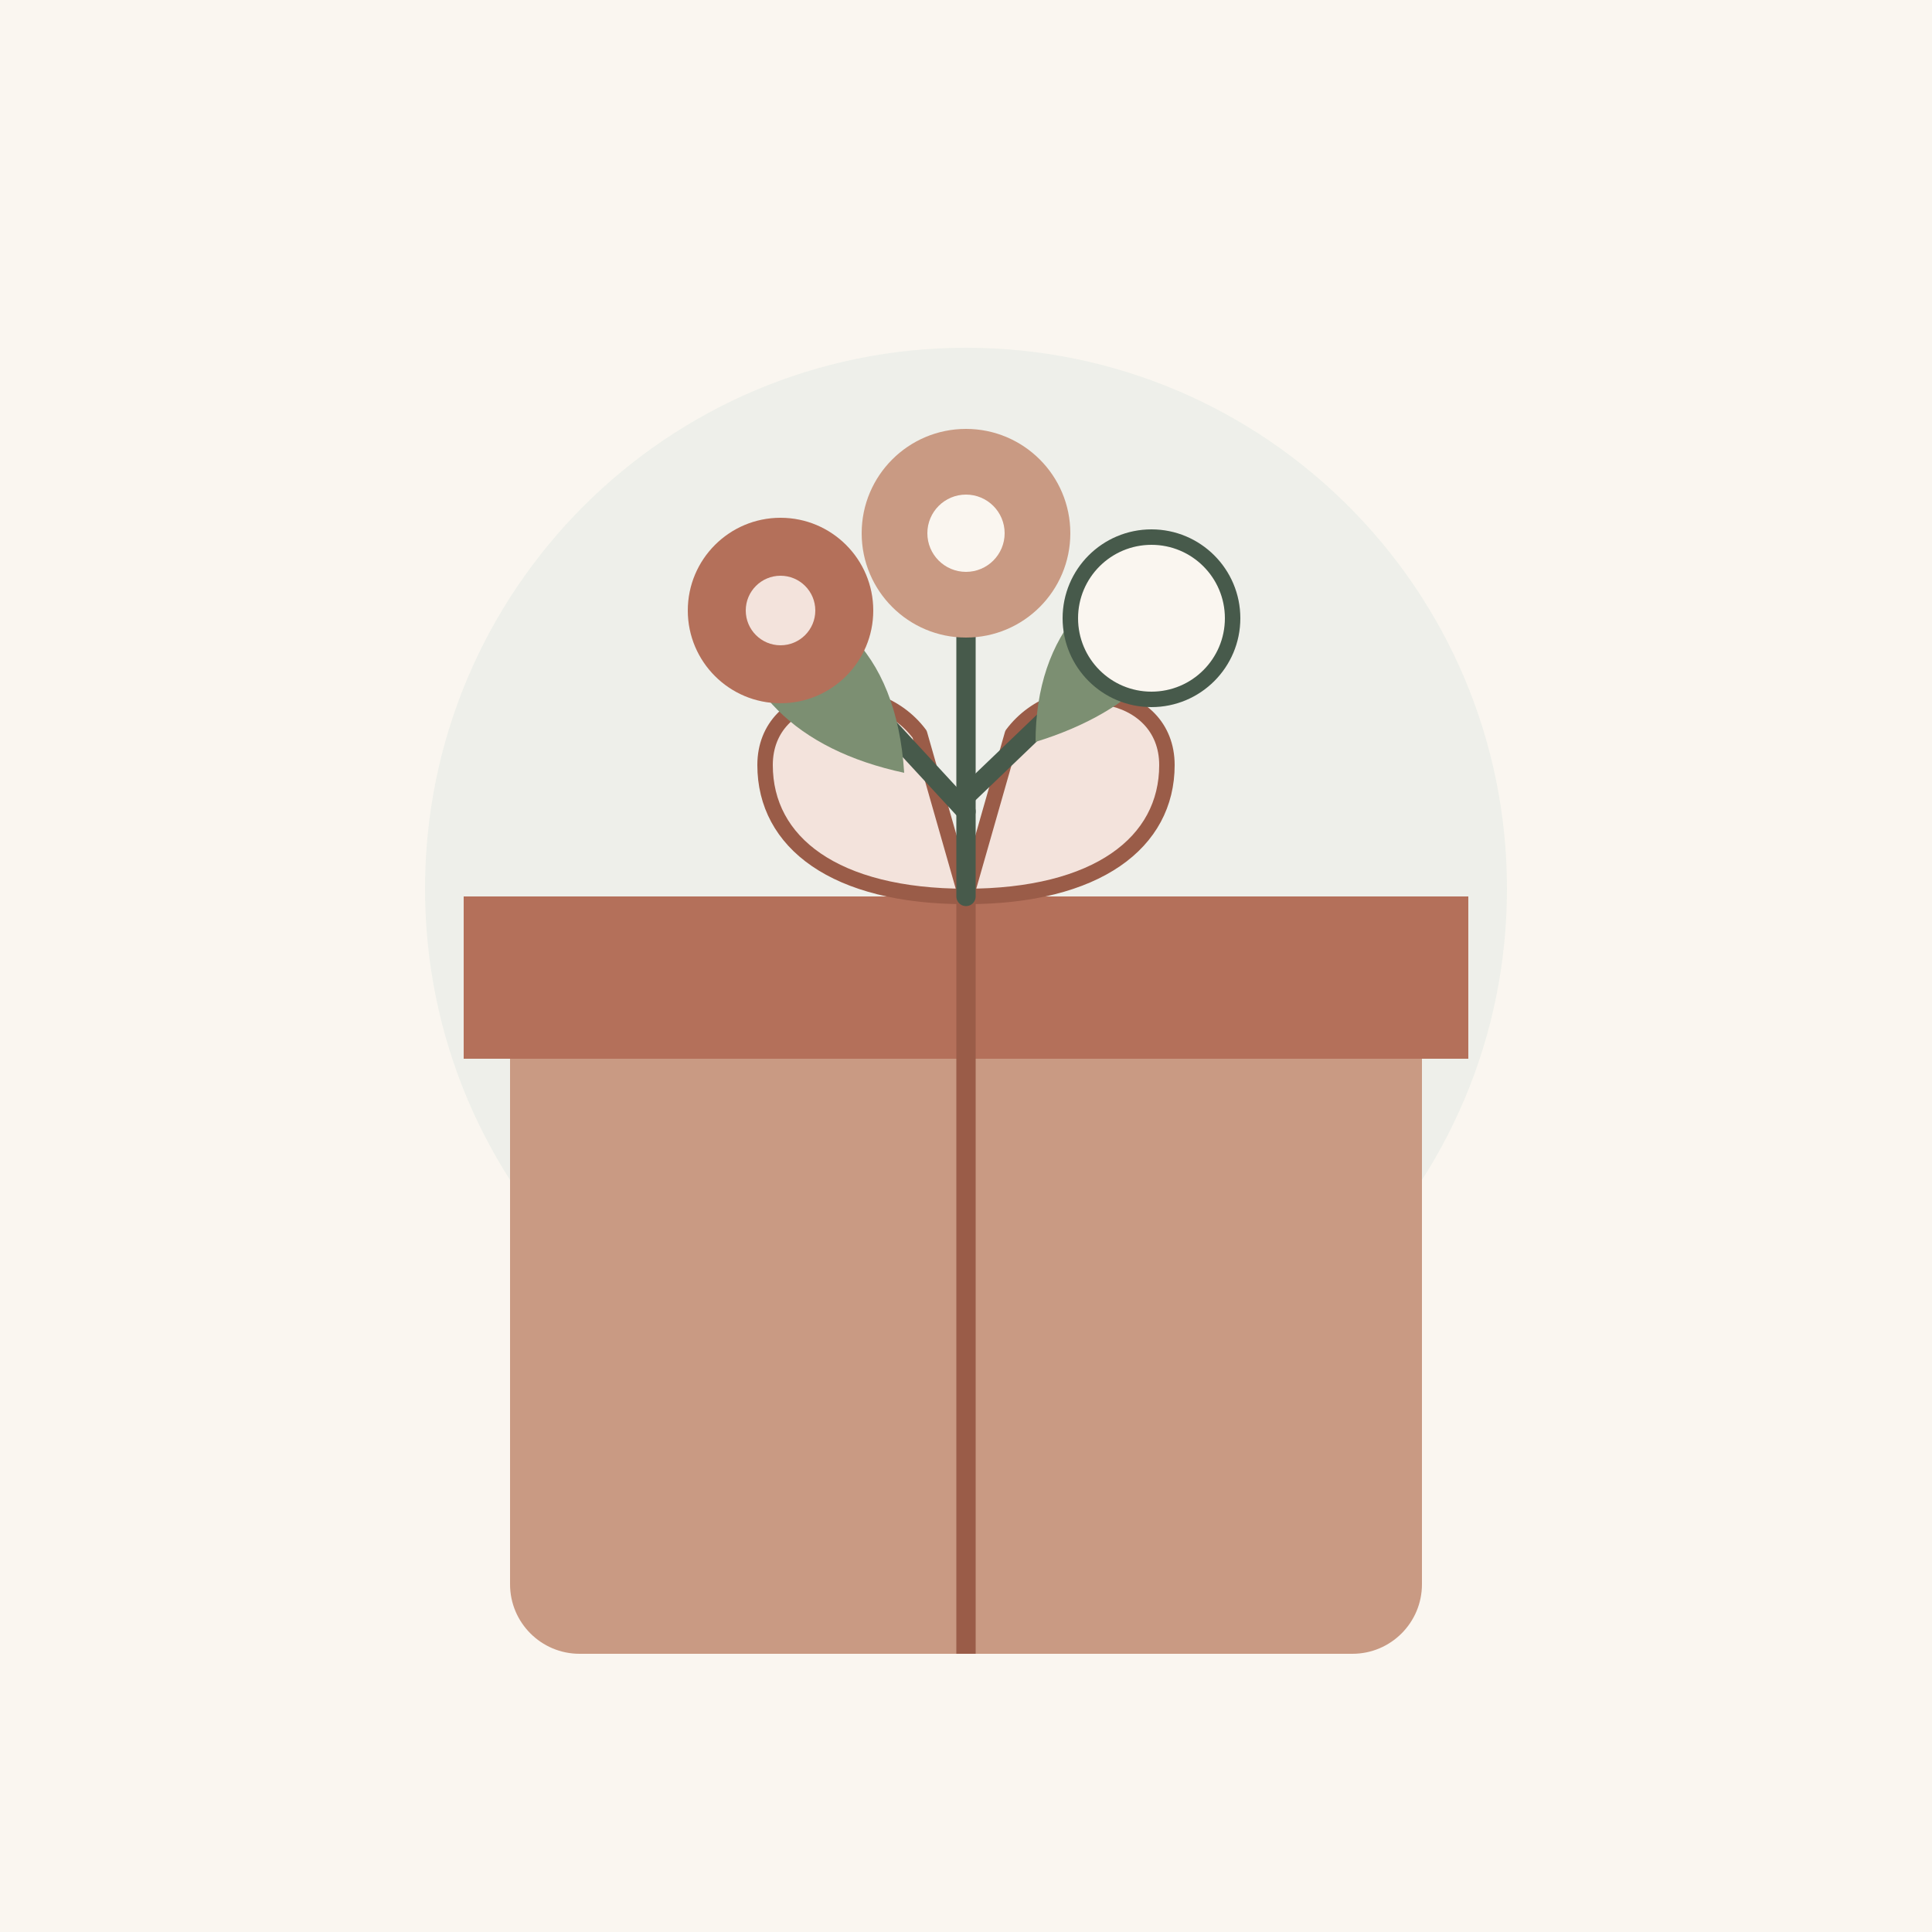
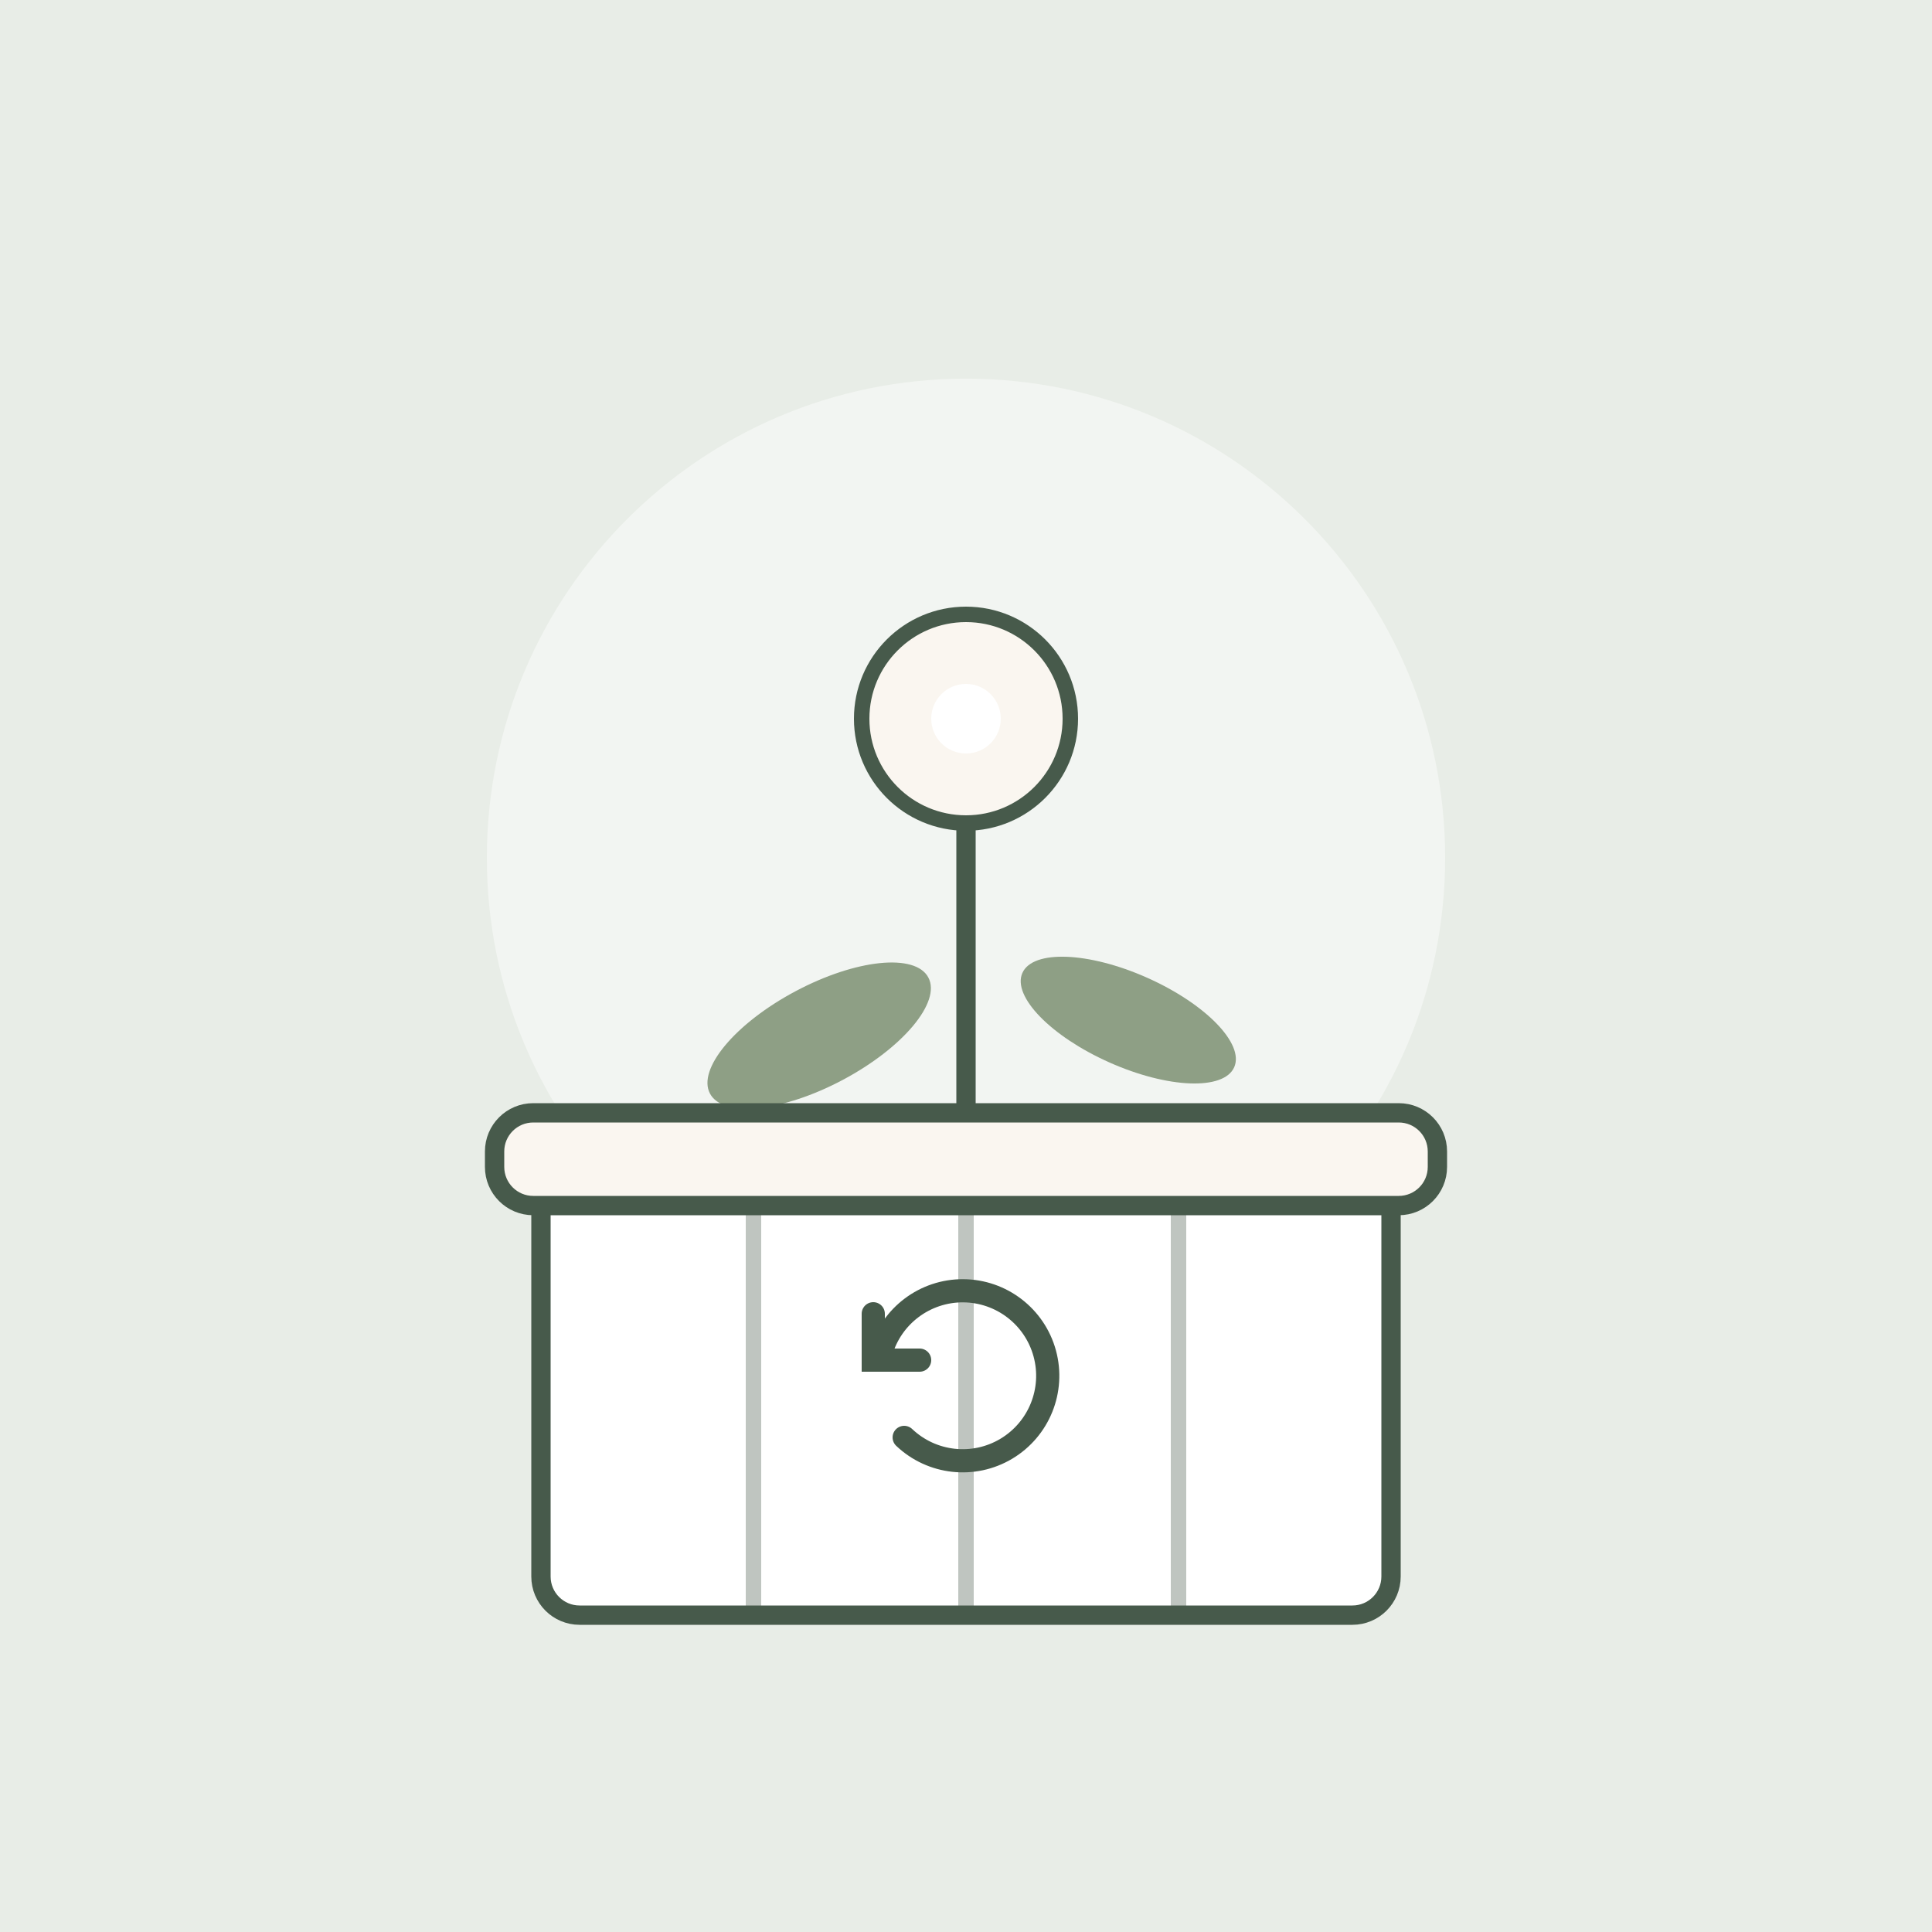
- <svg xmlns="http://www.w3.org/2000/svg" viewBox="0 0 500 500" role="img" aria-label="每週訂閱配花(佔位示意圖)">
-   <rect width="500" height="500" fill="#FAF6F0" />
-   <circle cx="250" cy="230" r="140" fill="#E8EDE7" opacity=".7" />
-   <path d="M132 262h236v148a18 18 0 0 1-18 18H150a18 18 0 0 1-18-18Z" fill="#C99A83" />
-   <path d="M120 232h260v42H120Z" fill="#B4705A" />
-   <path d="M250 232v196" stroke="#9A5C48" stroke-width="5" />
-   <path d="M250 232c-34 0-52-14-52-34s28-24 40-8l12 42Z" fill="#F3E3DC" stroke="#9A5C48" stroke-width="4" stroke-linejoin="round" />
-   <path d="M250 232c34 0 52-14 52-34s-28-24-40-8l-12 42Z" fill="#F3E3DC" stroke="#9A5C48" stroke-width="4" stroke-linejoin="round" />
+ <svg xmlns="http://www.w3.org/2000/svg" viewBox="0 0 500 500" role="img" aria-label="每週訂閱配花（佔位示意圖）">
+   <rect width="500" height="500" fill="#E8EDE7" />
+   <circle cx="250" cy="222" r="124" fill="#FFFFFF" opacity=".45" />
  <g stroke="#475A4B" stroke-width="5" fill="none" stroke-linecap="round">
-     <path d="M250 232V138" />
-     <path d="M250 210 202 158" />
-     <path d="M250 206 298 160" />
+     <path d="M250 300 250 186" />
  </g>
-   <g fill="#7C8F72">
-     <path d="M234 200c-28-6-44-22-46-46 26-2 44 14 46 46Z" />
-     <path d="M268 192c26-8 42-24 42-48-26 2-42 20-42 48Z" />
+   <g fill="#7C8F72" opacity=".85">
+     <ellipse cx="212" cy="268" rx="32" ry="13" transform="rotate(-28 212 268)" />
+     <ellipse cx="292" cy="264" rx="30" ry="12" transform="rotate(24 292 264)" />
  </g>
-   <circle cx="202" cy="158" r="24" fill="#B4705A" />
-   <circle cx="202" cy="158" r="9" fill="#F3E3DC" />
-   <circle cx="298" cy="160" r="21" fill="#FAF6F0" stroke="#475A4B" stroke-width="4" />
-   <circle cx="250" cy="138" r="27" fill="#C99A83" />
-   <circle cx="250" cy="138" r="10" fill="#FAF6F0" />
+   <circle cx="250" cy="186" r="27" fill="#FAF6F0" stroke="#475A4B" stroke-width="4" />
+   <circle cx="250" cy="186" r="9" fill="#FFFFFF" />
+   <rect x="140" y="300" width="220" height="118" rx="10" fill="#FFFFFF" stroke="#475A4B" stroke-width="5" />
+   <path d="M195 300v118" stroke="#475A4B" stroke-width="4" opacity=".35" />
+   <path d="M250 300v118" stroke="#475A4B" stroke-width="4" opacity=".35" />
+   <path d="M305 300v118" stroke="#475A4B" stroke-width="4" opacity=".35" />
+   <rect x="128" y="288" width="244" height="24" rx="10" fill="#FAF6F0" stroke="#475A4B" stroke-width="5" />
+   <g transform="translate(250 358)" stroke="#475A4B" stroke-width="6" fill="none" stroke-linecap="round">
+     <path d="M-22-8a22 22 0 1 1 6 22" />
+     <path d="M-24-18v12h12" />
+   </g>
</svg>
